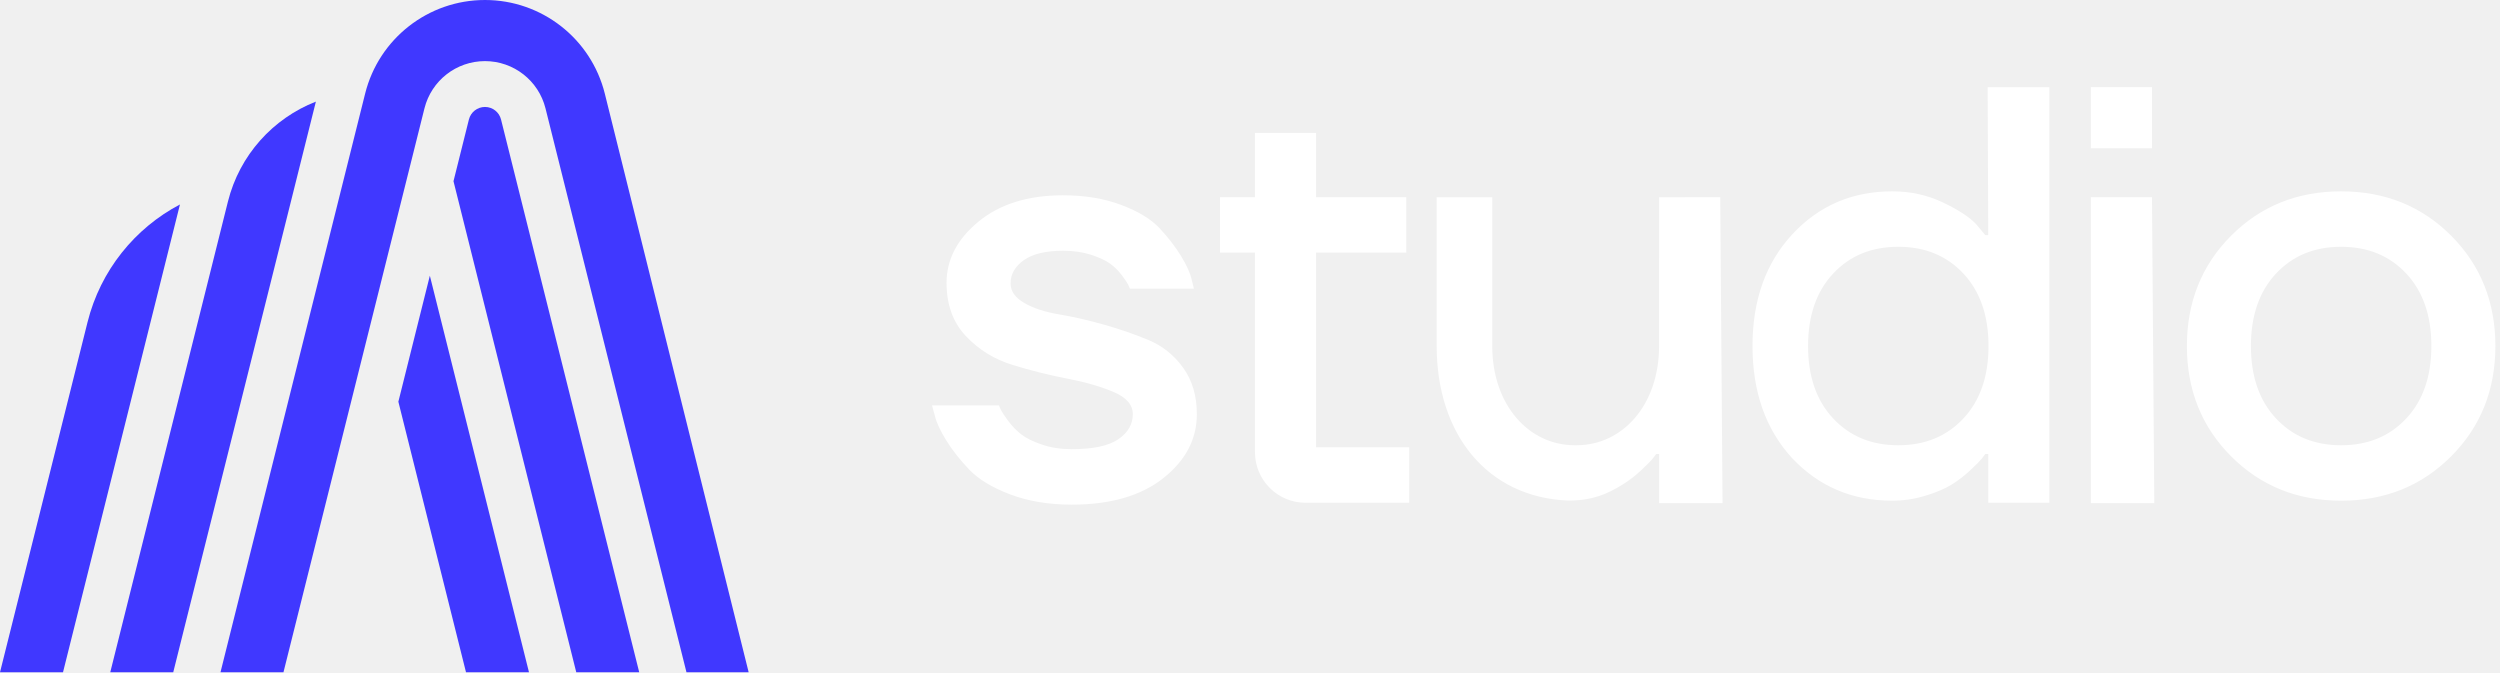
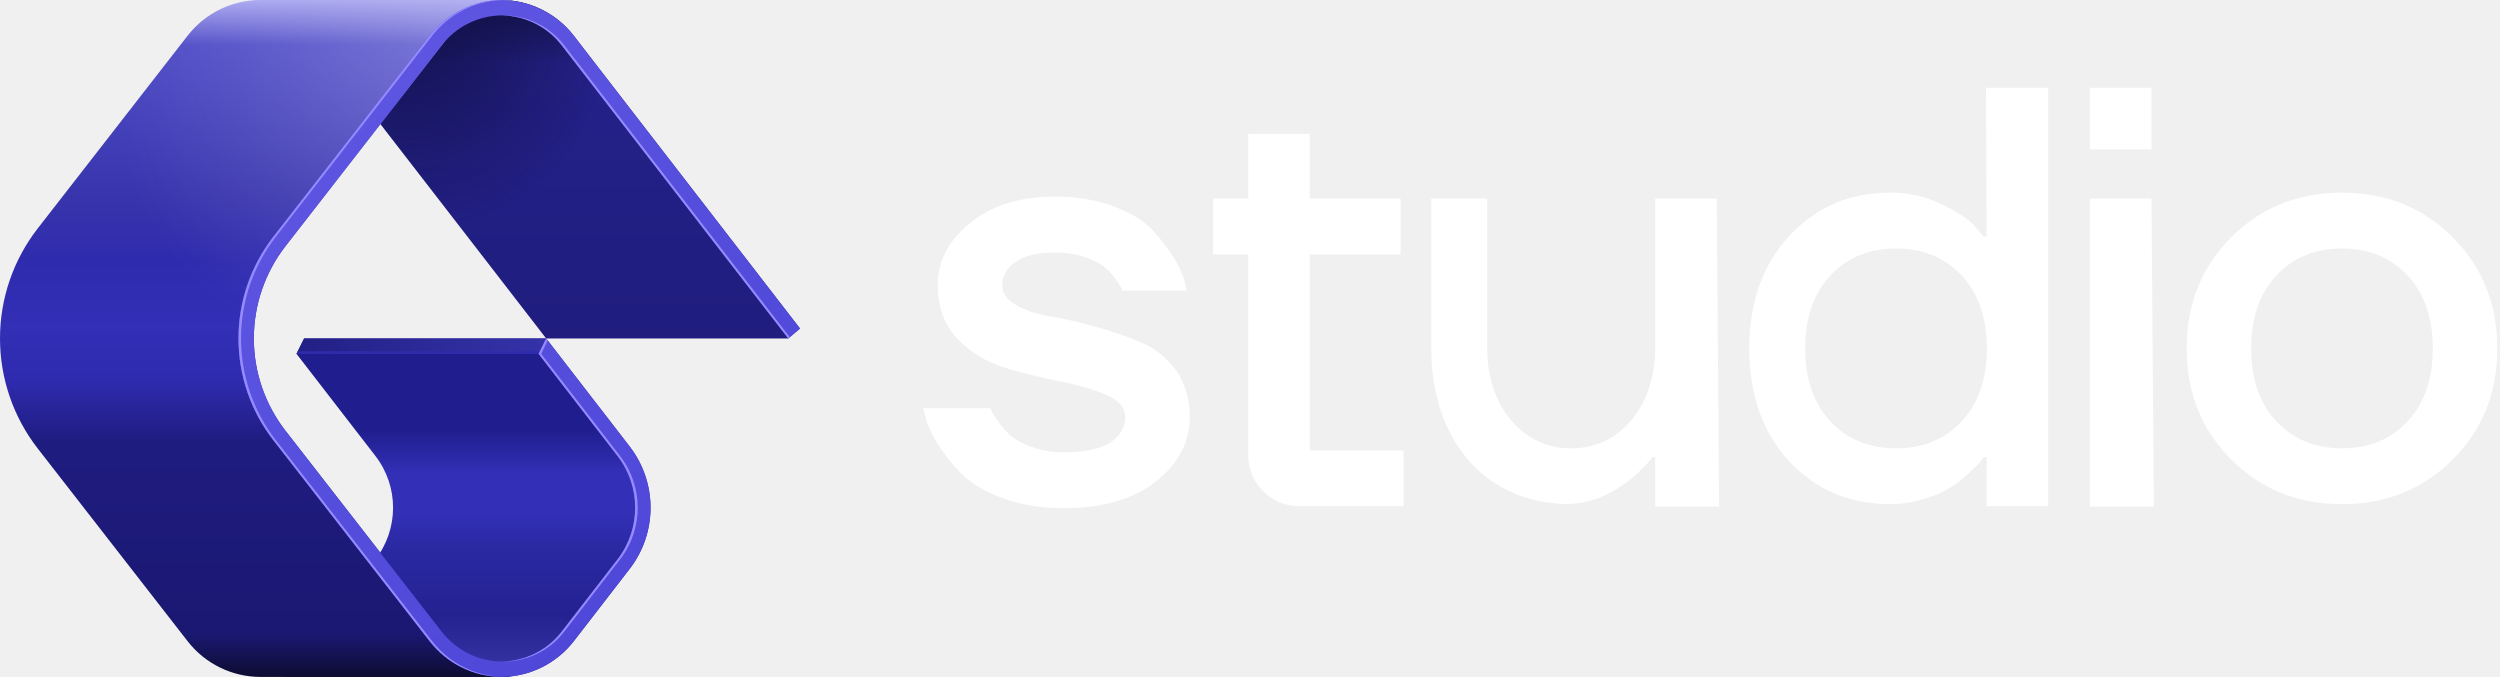
- <svg xmlns="http://www.w3.org/2000/svg" width="119" height="32" viewBox="0 0 119 32" fill="none">
-   <g clip-path="url(#clip0_1008_6538)">
-     <g clip-path="url(#clip1_1008_6538)">
-       <path fill-rule="evenodd" clip-rule="evenodd" d="M102.434 7.058H99.525V4.149H102.434V7.058ZM99.525 9.386V23.949H102.544L102.434 9.386H99.525ZM83.419 16.471C83.419 18.656 84.047 20.434 85.303 21.805C86.577 23.157 88.166 23.833 90.069 23.833C90.604 23.833 91.13 23.754 91.648 23.597C92.165 23.439 92.58 23.264 92.894 23.069C93.208 22.874 93.504 22.648 93.781 22.388C94.058 22.129 94.238 21.948 94.321 21.846C94.404 21.744 94.464 21.666 94.501 21.61H94.64V23.931H97.549V4.151H94.612L94.64 11.192H94.501L94.058 10.664C93.744 10.33 93.217 9.987 92.479 9.635C91.74 9.284 90.936 9.108 90.069 9.108C88.166 9.108 86.582 9.788 85.317 11.15C84.052 12.511 83.419 14.285 83.419 16.471ZM86.064 16.471C86.064 15.025 86.461 13.877 87.255 13.025C88.049 12.173 89.084 11.747 90.358 11.747C91.633 11.747 92.667 12.173 93.461 13.025C94.255 13.877 94.653 15.025 94.653 16.471C94.653 17.915 94.255 19.064 93.461 19.915C92.667 20.767 91.633 21.194 90.358 21.194C89.084 21.194 88.049 20.767 87.255 19.915C86.461 19.064 86.064 17.915 86.064 16.471ZM58.073 12.025V9.386H59.736V6.329H62.645V9.386H66.939V12.025H62.645V21.291H67.078V23.931H62.143C60.813 23.931 59.736 22.853 59.736 21.524V12.025H58.073ZM47.55 19.298H44.364L44.502 19.798C44.576 20.113 44.756 20.501 45.043 20.965C45.329 21.428 45.694 21.891 46.137 22.354C46.58 22.817 47.231 23.21 48.09 23.535C48.949 23.859 49.923 24.021 51.013 24.021C52.86 24.021 54.315 23.6 55.377 22.757C56.439 21.914 56.97 20.9 56.97 19.714C56.97 18.844 56.753 18.108 56.319 17.506C55.885 16.904 55.335 16.464 54.67 16.186C54.005 15.908 53.294 15.663 52.537 15.45C51.78 15.236 51.069 15.075 50.404 14.963C49.739 14.852 49.189 14.672 48.755 14.421C48.321 14.171 48.104 13.861 48.104 13.491C48.104 13.046 48.317 12.676 48.741 12.379C49.166 12.083 49.785 11.935 50.597 11.935C51.096 11.935 51.544 12 51.941 12.129C52.338 12.259 52.643 12.403 52.855 12.56C53.068 12.717 53.253 12.903 53.41 13.116C53.566 13.329 53.664 13.472 53.701 13.547C53.737 13.62 53.765 13.685 53.784 13.741H56.831L56.72 13.296C56.647 12.981 56.476 12.606 56.208 12.171C55.94 11.736 55.603 11.3 55.197 10.865C54.79 10.43 54.181 10.059 53.368 9.754C52.555 9.448 51.632 9.296 50.597 9.296C48.935 9.296 47.596 9.712 46.58 10.546C45.564 11.379 45.056 12.352 45.056 13.463C45.056 14.5 45.361 15.343 45.971 15.992C46.58 16.64 47.319 17.098 48.187 17.367C49.056 17.635 49.923 17.853 50.791 18.02C51.66 18.186 52.398 18.399 53.008 18.659C53.617 18.918 53.922 19.27 53.922 19.714C53.922 20.196 53.691 20.594 53.23 20.909C52.768 21.224 52.029 21.381 51.013 21.381C50.496 21.381 50.02 21.308 49.586 21.159C49.152 21.011 48.82 20.844 48.589 20.659C48.358 20.474 48.155 20.261 47.979 20.02C47.804 19.779 47.693 19.612 47.647 19.52C47.601 19.427 47.568 19.353 47.55 19.298ZM104.097 16.471C104.097 18.563 104.798 20.314 106.202 21.721C107.606 23.129 109.352 23.833 111.438 23.833C113.526 23.833 115.271 23.129 116.675 21.721C118.079 20.314 118.78 18.563 118.78 16.471C118.78 14.378 118.079 12.627 116.675 11.219C115.271 9.812 113.526 9.108 111.438 9.108C109.352 9.108 107.606 9.812 106.202 11.219C104.798 12.627 104.097 14.378 104.097 16.471ZM107.144 16.471C107.144 15.025 107.541 13.877 108.336 13.025C109.13 12.173 110.164 11.747 111.438 11.747C112.713 11.747 113.747 12.173 114.542 13.025C115.336 13.877 115.733 15.025 115.733 16.471C115.733 17.915 115.336 19.064 114.542 19.915C113.747 20.768 112.713 21.194 111.438 21.194C110.164 21.194 109.13 20.768 108.336 19.915C107.541 19.064 107.144 17.915 107.144 16.471ZM78.974 9.39L78.972 16.471C78.972 19.279 77.234 21.183 75.067 21.193L75.001 21.194L74.935 21.193C72.769 21.183 71.031 19.279 71.031 16.471V9.39H68.386V16.471C68.386 20.685 70.808 23.679 74.653 23.827C75.787 23.827 76.489 23.527 77.229 23.069C77.543 22.874 77.838 22.648 78.115 22.388C78.392 22.129 78.573 21.948 78.656 21.846C78.739 21.744 78.799 21.666 78.836 21.61H78.974L78.974 23.949H81.993L81.883 9.386L78.974 9.39Z" fill="white" />
-       <path d="M2.999 32H0L4.166 15.338C4.784 12.865 6.423 10.861 8.566 9.732C6.71 17.155 4.854 24.577 2.999 32Z" fill="#4038FF" />
-       <path d="M8.246 32H5.248L10.849 9.597C11.404 7.376 12.999 5.634 15.036 4.837L8.246 32Z" fill="#4038FF" />
-       <path d="M13.493 32H10.495L17.381 4.453C18.036 1.836 20.387 0 23.085 0C25.783 0 28.134 1.836 28.788 4.453L35.636 32H32.676L25.966 5.159C25.636 3.837 24.448 2.909 23.085 2.909C21.722 2.909 20.534 3.837 20.204 5.159L13.493 32Z" fill="#4038FF" />
-       <path d="M25.18 32H22.182L18.962 19.121L20.461 13.123L25.18 32Z" fill="#4038FF" />
-       <path d="M30.427 32H27.43L21.586 8.625L22.32 5.688C22.408 5.337 22.723 5.091 23.085 5.091C23.446 5.091 23.762 5.337 23.849 5.688L30.427 32Z" fill="#4038FF" />
-     </g>
+ <svg xmlns="http://www.w3.org/2000/svg" width="325" height="88" viewBox="0 0 325 88" fill="none">
+   <g clip-path="url(#clip0_227_4026)">
+     <path fill-rule="evenodd" clip-rule="evenodd" d="M279.694 19.41H271.694V11.41H279.694V19.41ZM271.694 25.81V65.86H279.995L279.694 25.81H271.694ZM227.402 45.294C227.402 51.304 229.13 56.194 232.584 59.964C236.088 63.682 240.456 65.54 245.689 65.54C247.161 65.54 248.608 65.324 250.031 64.892C251.453 64.459 252.596 63.975 253.46 63.44C254.323 62.905 255.135 62.281 255.897 61.568C256.659 60.854 257.155 60.358 257.384 60.077C257.612 59.797 257.777 59.581 257.878 59.429H258.259V65.809H266.259V11.414H258.181L258.259 30.777H257.878L256.659 29.325C255.795 28.408 254.348 27.465 252.317 26.497C250.285 25.53 248.075 25.046 245.689 25.046C240.456 25.046 236.101 26.918 232.622 30.663C229.142 34.406 227.402 39.283 227.402 45.294ZM234.675 45.294C234.675 41.32 235.767 38.162 237.952 35.819C240.136 33.476 242.98 32.305 246.485 32.305C249.99 32.305 252.834 33.476 255.018 35.819C257.202 38.162 258.294 41.32 258.294 45.294C258.294 49.266 257.202 52.425 255.018 54.767C252.834 57.111 249.99 58.282 246.485 58.282C242.98 58.282 240.136 57.111 237.952 54.767C235.767 52.425 234.675 49.266 234.675 45.294ZM157.702 33.068V25.81H162.273V17.405H170.273V25.81H182.082V33.068H170.273V58.551H182.463V65.809H168.893C165.237 65.809 162.273 62.846 162.273 59.191V33.068H157.702ZM128.762 53.069H120L120.382 54.444C120.585 55.31 121.08 56.379 121.867 57.653C122.655 58.926 123.657 60.2 124.877 61.473C126.096 62.746 127.886 63.829 130.248 64.72C132.61 65.612 135.289 66.057 138.286 66.057C143.366 66.057 147.365 64.899 150.286 62.581C153.207 60.263 154.667 57.474 154.667 54.214C154.667 51.821 154.07 49.796 152.876 48.14C151.682 46.485 150.171 45.275 148.343 44.511C146.514 43.747 144.559 43.072 142.477 42.486C140.394 41.9 138.439 41.455 136.61 41.15C134.781 40.843 133.27 40.347 132.077 39.659C130.883 38.972 130.286 38.118 130.286 37.1C130.286 35.877 130.871 34.858 132.038 34.043C133.207 33.229 134.908 32.821 137.143 32.821C138.515 32.821 139.746 32.999 140.838 33.355C141.93 33.712 142.769 34.108 143.352 34.54C143.937 34.973 144.444 35.482 144.877 36.069C145.308 36.654 145.575 37.049 145.676 37.253C145.778 37.456 145.854 37.635 145.905 37.787H154.285L153.981 36.565C153.778 35.699 153.308 34.668 152.571 33.471C151.835 32.274 150.908 31.076 149.79 29.88C148.673 28.683 146.997 27.664 144.762 26.823C142.527 25.983 139.987 25.563 137.143 25.563C132.572 25.563 128.89 26.708 126.096 29.001C123.302 31.293 121.905 33.968 121.905 37.023C121.905 39.875 122.744 42.193 124.419 43.977C126.096 45.759 128.128 47.02 130.515 47.758C132.902 48.497 135.289 49.096 137.676 49.553C140.064 50.012 142.095 50.598 143.771 51.311C145.448 52.025 146.286 52.992 146.286 54.214C146.286 55.538 145.651 56.634 144.381 57.5C143.111 58.366 141.079 58.799 138.286 58.799C136.864 58.799 135.556 58.596 134.362 58.188C133.168 57.78 132.254 57.322 131.619 56.812C130.984 56.303 130.426 55.717 129.943 55.054C129.461 54.393 129.156 53.934 129.029 53.68C128.902 53.425 128.813 53.221 128.762 53.069ZM284.266 45.294C284.266 51.049 286.196 55.863 290.056 59.734C293.917 63.605 298.717 65.54 304.456 65.54C310.196 65.54 314.996 63.605 318.856 59.734C322.716 55.863 324.646 51.049 324.646 45.294C324.646 39.538 322.716 34.725 318.856 30.853C314.996 26.982 310.196 25.047 304.456 25.047C298.717 25.047 293.917 26.982 290.056 30.853C286.196 34.725 284.266 39.538 284.266 45.294ZM292.647 45.294C292.647 41.32 293.739 38.162 295.923 35.819C298.107 33.476 300.951 32.305 304.455 32.305C307.96 32.305 310.805 33.476 312.99 35.819C315.174 38.162 316.265 41.32 316.265 45.294C316.265 49.267 315.174 52.425 312.99 54.767C310.805 57.111 307.96 58.282 304.455 58.282C300.951 58.282 298.107 57.111 295.923 54.767C293.739 52.425 292.647 49.267 292.647 45.294ZM215.179 25.822L215.172 45.294C215.172 53.018 210.392 58.254 204.435 58.282L204.254 58.282L204.072 58.282C198.115 58.254 193.335 53.018 193.335 45.294V25.822H186.062V45.294C186.062 56.884 192.722 65.118 203.295 65.524C206.416 65.524 208.345 64.699 210.379 63.44C211.243 62.905 212.055 62.281 212.817 61.568C213.579 60.854 214.074 60.358 214.303 60.077C214.531 59.797 214.697 59.581 214.798 59.429H215.179L215.179 65.86H223.48L223.179 25.81L215.179 25.822Z" fill="white" />
+     <path d="M71 44L37 0H65.108C68.824 0 72.331 1.722 74.603 4.663L104 42.706L102.47 44H71Z" fill="url(#paint0_linear_227_4026)" />
+     <path d="M71 44L37 0H65.108C68.824 0 72.331 1.722 74.603 4.663L104 42.706L102.47 44H71Z" fill="url(#paint1_radial_227_4026)" />
+     <path d="M71 44H39.53L38.545 46L48.803 59.274C51.864 63.236 51.864 68.764 48.803 72.726L37 88H65.108C68.824 88 72.331 86.278 74.603 83.337L81.858 73.949C85.475 69.267 85.475 62.733 81.858 58.051L71 44Z" fill="url(#paint2_linear_227_4026)" />
+     <path d="M33.869 0C30.166 0 26.67 1.71 24.397 4.633L4.912 29.685C1.728 33.778 0 38.815 0 44C0 49.185 1.728 54.222 4.912 58.315L24.397 83.367C26.67 86.29 30.166 88 33.869 88H65.108C65.572 88 66.033 87.973 66.488 87.92C63.309 87.552 60.385 85.924 58.397 83.367L37.122 56.014C34.45 52.579 33 48.352 33 44C33 39.648 34.45 35.421 37.122 31.986L58.397 4.633C60.385 2.076 63.309 0.448 66.488 0.08C66.033 0.027 65.572 0 65.108 0H33.869Z" fill="url(#paint3_linear_227_4026)" />
+     <path d="M33.869 0C30.166 0 26.67 1.71 24.397 4.633L4.912 29.685C1.728 33.778 0 38.815 0 44C0 49.185 1.728 54.222 4.912 58.315L24.397 83.367C26.67 86.29 30.166 88 33.869 88H65.108C65.572 88 66.033 87.973 66.488 87.92C63.309 87.552 60.385 85.924 58.397 83.367L37.122 56.014C34.45 52.579 33 48.352 33 44C33 39.648 34.45 35.421 37.122 31.986L58.397 4.633C60.385 2.076 63.309 0.448 66.488 0.08C66.033 0.027 65.572 0 65.108 0H33.869Z" fill="url(#paint4_radial_227_4026)" fill-opacity="0.5" />
+     <path d="M71 44H39.532L38.55 46H70.018L71 44Z" fill="url(#paint5_linear_227_4026)" />
+     <path d="M38.714 45.667H70.182L70.018 46H38.55L38.714 45.667Z" fill="#2F2BAD" />
+     <path d="M65.222 0C68.896 0.035 72.354 1.752 74.603 4.663L104 42.706L102.472 44L73.02 5.885C71.15 3.465 68.276 2.035 65.222 2.001C62.178 2.035 59.313 3.455 57.442 5.861L37.119 31.993C34.45 35.426 33 39.651 33 44C33 48.349 34.45 52.574 37.119 56.007L57.442 82.139C59.313 84.545 62.178 85.965 65.222 85.999C68.276 85.965 71.15 84.535 73.02 82.114L80.275 72.726C83.336 68.764 83.336 63.236 80.275 59.274L70.018 46L71 44L81.858 58.051C85.475 62.733 85.475 69.267 81.858 73.949L74.603 83.337C72.354 86.248 68.896 87.965 65.222 87.999C61.561 87.965 58.113 86.26 55.863 83.367L35.541 57.234C32.598 53.45 31 48.794 31 44C31 39.206 32.598 34.549 35.541 30.765L55.863 4.633C58.113 1.74 61.561 0.035 65.222 0Z" fill="url(#paint6_linear_227_4026)" />
+     <path d="M65.388 0.003C65.333 0.002 65.277 0.001 65.222 0C61.561 0.035 58.113 1.74 55.863 4.633L35.541 30.765C32.598 34.549 31 39.206 31 44C31 48.794 32.598 53.45 35.541 57.234L55.863 83.367C58.113 86.26 61.561 87.965 65.222 87.999C65.277 87.999 65.333 87.998 65.388 87.997C61.79 87.913 58.413 86.216 56.197 83.367L35.874 57.234C32.931 53.45 31.334 48.794 31.334 44C31.334 39.206 32.931 34.549 35.874 30.765L56.197 4.633C58.413 1.784 61.79 0.087 65.388 0.003Z" fill="url(#paint7_linear_227_4026)" />
+     <path d="M102.674 43.829L73.354 5.885C71.484 3.465 68.61 2.035 65.555 2.001C65.5 2.001 65.444 2.002 65.388 2.004C68.381 2.088 71.184 3.509 73.02 5.885L102.472 44L102.674 43.829Z" fill="url(#paint8_linear_227_4026)" />
+     <path d="M65.388 85.996C65.444 85.998 65.5 85.999 65.555 85.999C68.61 85.965 71.484 84.535 73.354 82.114L80.609 72.726C83.67 68.764 83.67 63.236 80.609 59.274L70.351 46L71.204 44.264L71 44L70.018 46L80.275 59.274C83.336 63.236 83.336 68.764 80.275 72.726L73.02 82.114C71.184 84.491 68.381 85.912 65.388 85.996Z" fill="url(#paint9_linear_227_4026)" />
  </g>
  <defs>
-     <clipPath id="clip0_1008_6538">
-       <rect width="119" height="32" fill="white" />
-     </clipPath>
-     <clipPath id="clip1_1008_6538">
-       <rect width="118.909" height="32" fill="white" />
+     <linearGradient id="paint0_linear_227_4026" x1="70.5" y1="0" x2="70.5" y2="44" gradientUnits="userSpaceOnUse">
+       <stop offset="0.054" stop-color="#181759" />
+       <stop offset="0.188" stop-color="#242189" />
+       <stop offset="1" stop-color="#201D7F" />
+     </linearGradient>
+     <radialGradient id="paint1_radial_227_4026" cx="0" cy="0" r="1" gradientUnits="userSpaceOnUse" gradientTransform="translate(52 -3.69958e-06) rotate(67.1955) scale(47.731 42.6059)">
+       <stop stop-color="#111048" />
+       <stop offset="0.637" stop-color="#111048" stop-opacity="0" />
+     </radialGradient>
+     <linearGradient id="paint2_linear_227_4026" x1="62.5" y1="88" x2="62.5" y2="44" gradientUnits="userSpaceOnUse">
+       <stop stop-color="#3836A6" />
+       <stop offset="0.184" stop-color="#242291" />
+       <stop offset="0.388" stop-color="#2B29A3" />
+       <stop offset="0.478" stop-color="#3330B7" />
+       <stop offset="0.599" stop-color="#3330B7" />
+       <stop offset="0.73" stop-color="#201E8E" />
+     </linearGradient>
+     <linearGradient id="paint3_linear_227_4026" x1="34" y1="0" x2="34" y2="88" gradientUnits="userSpaceOnUse">
+       <stop stop-color="#AFADF2" />
+       <stop offset="0.066" stop-color="#504DC7" />
+       <stop offset="0.293" stop-color="#3834AC" />
+       <stop offset="0.384" stop-color="#2F2BAE" />
+       <stop offset="0.481" stop-color="#332FB6" />
+       <stop offset="0.562" stop-color="#2F2BAF" />
+       <stop offset="0.653" stop-color="#1F1C80" />
+       <stop offset="0.937" stop-color="#1A1871" />
+       <stop offset="1" stop-color="#0D0C31" />
+     </linearGradient>
+     <radialGradient id="paint4_radial_227_4026" cx="0" cy="0" r="1" gradientUnits="userSpaceOnUse" gradientTransform="translate(68 -2.11352e-06) rotate(147.095) scale(80.9938 62.5861)">
+       <stop stop-color="#BDBBEF" />
+       <stop offset="0.698" stop-color="#9896DF" stop-opacity="0" />
+     </radialGradient>
+     <linearGradient id="paint5_linear_227_4026" x1="38.5" y1="45" x2="70.5" y2="45" gradientUnits="userSpaceOnUse">
+       <stop stop-color="white" />
+       <stop offset="0" stop-color="#222085" />
+       <stop offset="1" stop-color="#3532A9" />
+     </linearGradient>
+     <linearGradient id="paint6_linear_227_4026" x1="31" y1="-6.05599e-05" x2="104" y2="88" gradientUnits="userSpaceOnUse">
+       <stop stop-color="#6159E4" />
+       <stop offset="1" stop-color="#4A43D5" />
+     </linearGradient>
+     <linearGradient id="paint7_linear_227_4026" x1="66.837" y1="0" x2="66.837" y2="87.999" gradientUnits="userSpaceOnUse">
+       <stop stop-color="#958AFF" />
+       <stop offset="0.5" stop-color="#958AFF" />
+       <stop offset="1" stop-color="#958AFF" />
+     </linearGradient>
+     <linearGradient id="paint8_linear_227_4026" x1="66.837" y1="0" x2="66.837" y2="87.999" gradientUnits="userSpaceOnUse">
+       <stop stop-color="#958AFF" />
+       <stop offset="0.5" stop-color="#958AFF" />
+       <stop offset="1" stop-color="#958AFF" />
+     </linearGradient>
+     <linearGradient id="paint9_linear_227_4026" x1="66.837" y1="0" x2="66.837" y2="87.999" gradientUnits="userSpaceOnUse">
+       <stop stop-color="#958AFF" />
+       <stop offset="0.5" stop-color="#958AFF" />
+       <stop offset="1" stop-color="#958AFF" />
+     </linearGradient>
+     <clipPath id="clip0_227_4026">
+       <rect width="325" height="88" fill="white" />
    </clipPath>
  </defs>
</svg>
